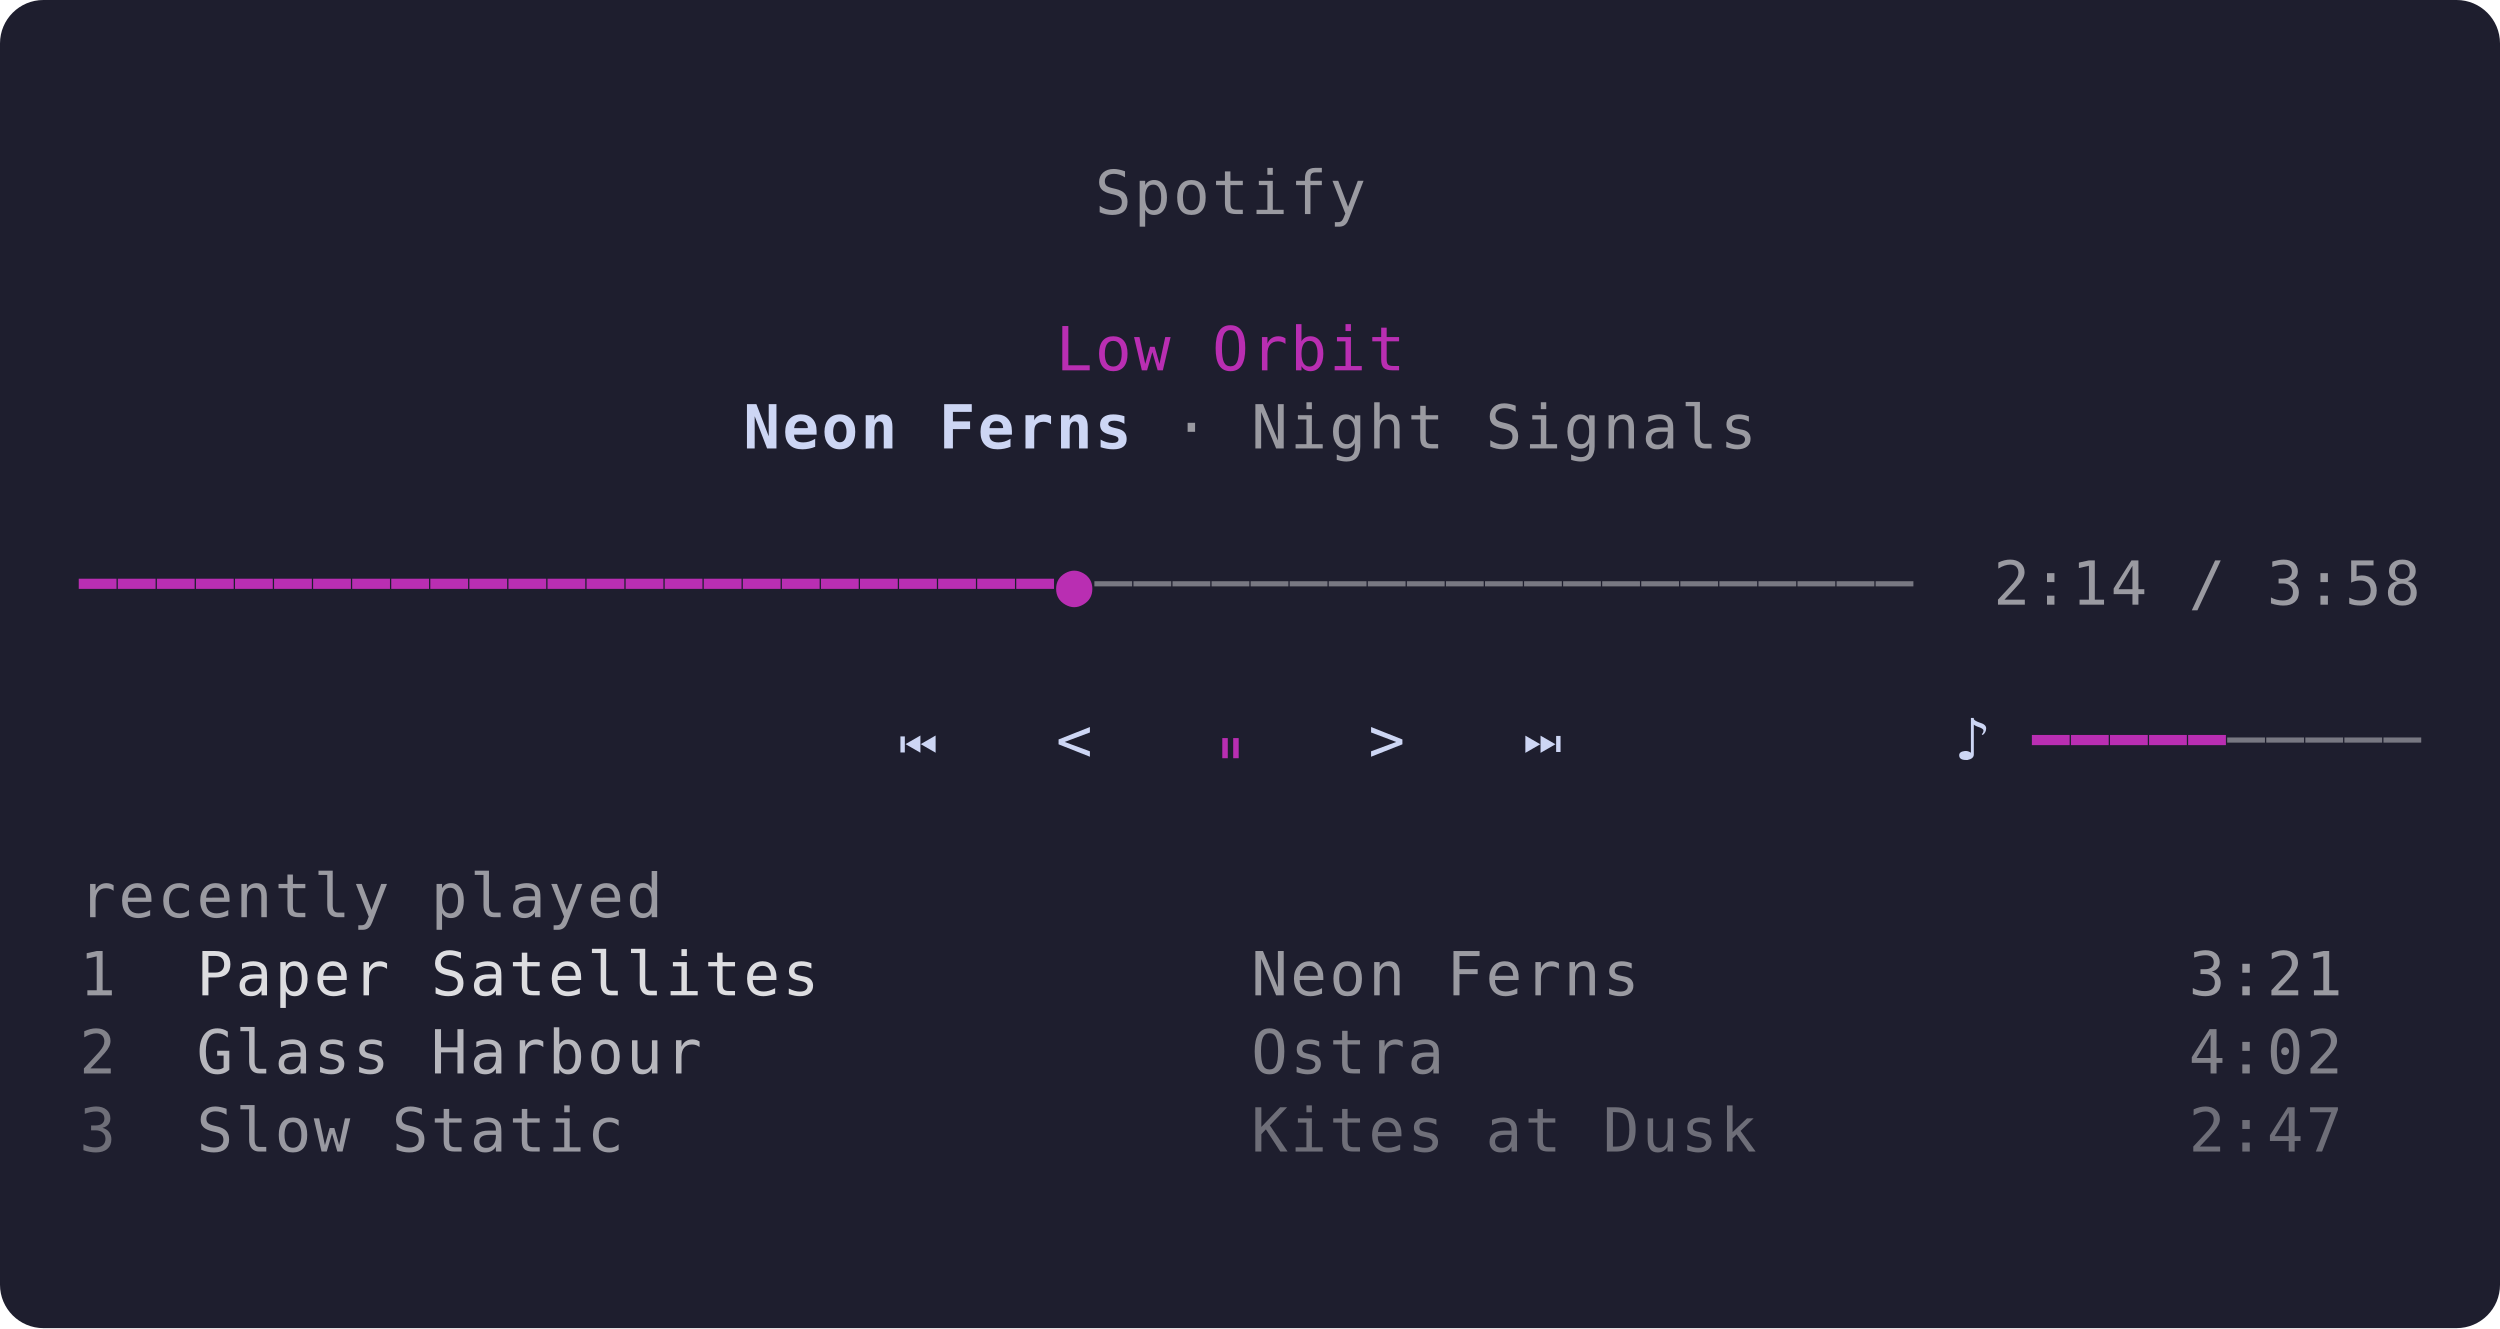
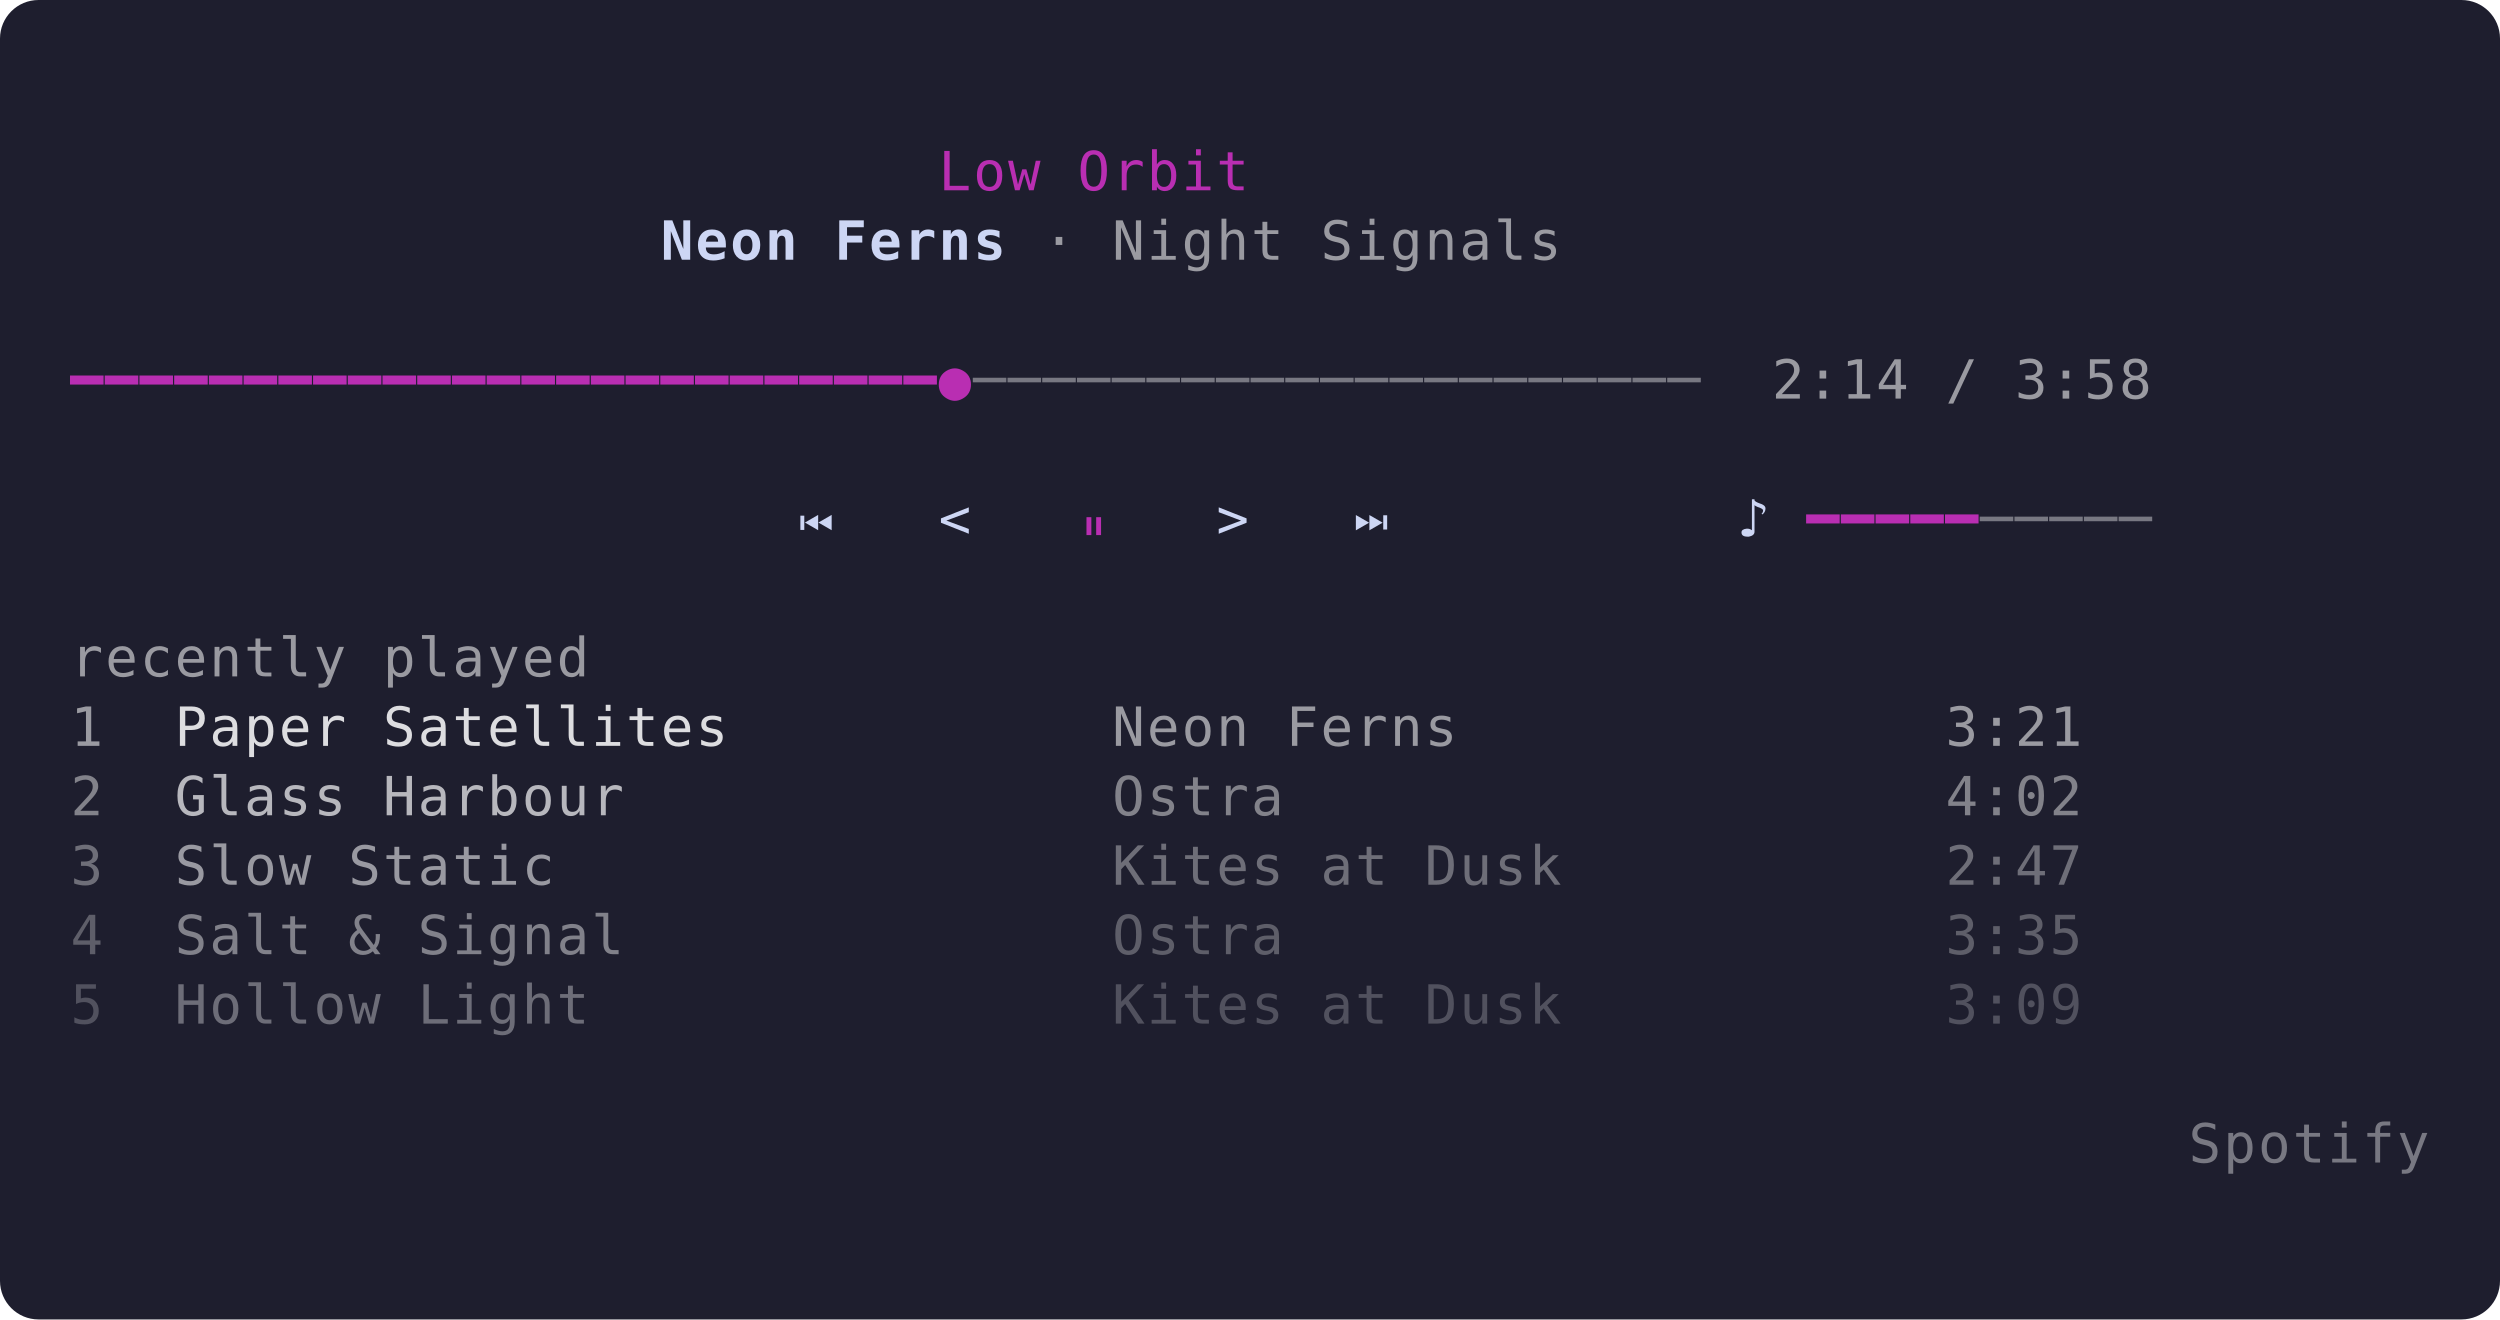
- <svg xmlns="http://www.w3.org/2000/svg" width="576" height="306" viewBox="0 0 576 306" role="img">
+ <svg xmlns="http://www.w3.org/2000/svg" width="648" height="342" viewBox="0 0 648 342" role="img">
  <rect width="100%" height="100%" rx="10" fill="#1e1e2e" />
  <g font-family="SF Mono, Menlo, Consolas, DejaVu Sans Mono, monospace" font-size="14">
-     <text x="256.5" y="49.32" text-anchor="middle" fill="#9a9aa1">S</text>
-     <text x="265.5" y="49.32" text-anchor="middle" fill="#9a9aa1">p</text>
-     <text x="274.5" y="49.32" text-anchor="middle" fill="#9a9aa1">o</text>
-     <text x="283.5" y="49.32" text-anchor="middle" fill="#9a9aa1">t</text>
-     <text x="292.5" y="49.32" text-anchor="middle" fill="#9a9aa1">i</text>
-     <text x="301.5" y="49.32" text-anchor="middle" fill="#9a9aa1">f</text>
-     <text x="310.5" y="49.32" text-anchor="middle" fill="#9a9aa1">y</text>
-     <text x="247.5" y="85.32" text-anchor="middle" fill="#b92eb2">L</text>
-     <text x="256.5" y="85.32" text-anchor="middle" fill="#b92eb2">o</text>
-     <text x="265.5" y="85.32" text-anchor="middle" fill="#b92eb2">w</text>
-     <text x="283.5" y="85.32" text-anchor="middle" fill="#b92eb2">O</text>
-     <text x="292.5" y="85.32" text-anchor="middle" fill="#b92eb2">r</text>
-     <text x="301.5" y="85.32" text-anchor="middle" fill="#b92eb2">b</text>
-     <text x="310.5" y="85.32" text-anchor="middle" fill="#b92eb2">i</text>
-     <text x="319.5" y="85.32" text-anchor="middle" fill="#b92eb2">t</text>
-     <text x="175.5" y="103.32" text-anchor="middle" fill="#cdd6f4" font-weight="bold">N</text>
-     <text x="184.5" y="103.32" text-anchor="middle" fill="#cdd6f4" font-weight="bold">e</text>
-     <text x="193.5" y="103.32" text-anchor="middle" fill="#cdd6f4" font-weight="bold">o</text>
-     <text x="202.5" y="103.32" text-anchor="middle" fill="#cdd6f4" font-weight="bold">n</text>
-     <text x="220.5" y="103.32" text-anchor="middle" fill="#cdd6f4" font-weight="bold">F</text>
-     <text x="229.5" y="103.32" text-anchor="middle" fill="#cdd6f4" font-weight="bold">e</text>
-     <text x="238.5" y="103.32" text-anchor="middle" fill="#cdd6f4" font-weight="bold">r</text>
-     <text x="247.5" y="103.32" text-anchor="middle" fill="#cdd6f4" font-weight="bold">n</text>
-     <text x="256.5" y="103.32" text-anchor="middle" fill="#cdd6f4" font-weight="bold">s</text>
-     <text x="274.5" y="103.32" text-anchor="middle" fill="#9a9aa1">·</text>
-     <text x="292.5" y="103.32" text-anchor="middle" fill="#9a9aa1">N</text>
-     <text x="301.5" y="103.32" text-anchor="middle" fill="#9a9aa1">i</text>
-     <text x="310.5" y="103.32" text-anchor="middle" fill="#9a9aa1">g</text>
-     <text x="319.5" y="103.32" text-anchor="middle" fill="#9a9aa1">h</text>
-     <text x="328.5" y="103.32" text-anchor="middle" fill="#9a9aa1">t</text>
-     <text x="346.5" y="103.32" text-anchor="middle" fill="#9a9aa1">S</text>
-     <text x="355.5" y="103.32" text-anchor="middle" fill="#9a9aa1">i</text>
-     <text x="364.5" y="103.32" text-anchor="middle" fill="#9a9aa1">g</text>
-     <text x="373.5" y="103.32" text-anchor="middle" fill="#9a9aa1">n</text>
-     <text x="382.5" y="103.32" text-anchor="middle" fill="#9a9aa1">a</text>
-     <text x="391.5" y="103.32" text-anchor="middle" fill="#9a9aa1">l</text>
-     <text x="400.5" y="103.32" text-anchor="middle" fill="#9a9aa1">s</text>
-     <text x="22.5" y="139.32" text-anchor="middle" fill="#b92eb2">━</text>
-     <text x="31.5" y="139.32" text-anchor="middle" fill="#b92eb2">━</text>
-     <text x="40.5" y="139.32" text-anchor="middle" fill="#b92eb2">━</text>
-     <text x="49.5" y="139.32" text-anchor="middle" fill="#b92eb2">━</text>
-     <text x="58.5" y="139.32" text-anchor="middle" fill="#b92eb2">━</text>
-     <text x="67.5" y="139.32" text-anchor="middle" fill="#b92eb2">━</text>
-     <text x="76.5" y="139.32" text-anchor="middle" fill="#b92eb2">━</text>
-     <text x="85.5" y="139.32" text-anchor="middle" fill="#b92eb2">━</text>
-     <text x="94.5" y="139.32" text-anchor="middle" fill="#b92eb2">━</text>
-     <text x="103.5" y="139.32" text-anchor="middle" fill="#b92eb2">━</text>
-     <text x="112.5" y="139.32" text-anchor="middle" fill="#b92eb2">━</text>
-     <text x="121.5" y="139.32" text-anchor="middle" fill="#b92eb2">━</text>
-     <text x="130.5" y="139.32" text-anchor="middle" fill="#b92eb2">━</text>
-     <text x="139.5" y="139.32" text-anchor="middle" fill="#b92eb2">━</text>
-     <text x="148.5" y="139.32" text-anchor="middle" fill="#b92eb2">━</text>
-     <text x="157.5" y="139.32" text-anchor="middle" fill="#b92eb2">━</text>
-     <text x="166.5" y="139.32" text-anchor="middle" fill="#b92eb2">━</text>
-     <text x="175.5" y="139.32" text-anchor="middle" fill="#b92eb2">━</text>
-     <text x="184.5" y="139.32" text-anchor="middle" fill="#b92eb2">━</text>
-     <text x="193.5" y="139.32" text-anchor="middle" fill="#b92eb2">━</text>
-     <text x="202.5" y="139.32" text-anchor="middle" fill="#b92eb2">━</text>
-     <text x="211.5" y="139.32" text-anchor="middle" fill="#b92eb2">━</text>
-     <text x="220.5" y="139.32" text-anchor="middle" fill="#b92eb2">━</text>
-     <text x="229.5" y="139.32" text-anchor="middle" fill="#b92eb2">━</text>
-     <text x="238.5" y="139.32" text-anchor="middle" fill="#b92eb2">━</text>
-     <text x="247.5" y="139.32" text-anchor="middle" fill="#b92eb2">●</text>
-     <text x="256.5" y="139.32" text-anchor="middle" fill="#787882">─</text>
-     <text x="265.5" y="139.32" text-anchor="middle" fill="#787882">─</text>
-     <text x="274.5" y="139.32" text-anchor="middle" fill="#787882">─</text>
-     <text x="283.5" y="139.32" text-anchor="middle" fill="#787882">─</text>
-     <text x="292.5" y="139.32" text-anchor="middle" fill="#787882">─</text>
-     <text x="301.5" y="139.32" text-anchor="middle" fill="#787882">─</text>
-     <text x="310.5" y="139.32" text-anchor="middle" fill="#787882">─</text>
-     <text x="319.5" y="139.32" text-anchor="middle" fill="#787882">─</text>
-     <text x="328.5" y="139.32" text-anchor="middle" fill="#787882">─</text>
-     <text x="337.5" y="139.32" text-anchor="middle" fill="#787882">─</text>
-     <text x="346.5" y="139.32" text-anchor="middle" fill="#787882">─</text>
-     <text x="355.5" y="139.32" text-anchor="middle" fill="#787882">─</text>
-     <text x="364.5" y="139.32" text-anchor="middle" fill="#787882">─</text>
-     <text x="373.5" y="139.32" text-anchor="middle" fill="#787882">─</text>
-     <text x="382.5" y="139.32" text-anchor="middle" fill="#787882">─</text>
-     <text x="391.5" y="139.32" text-anchor="middle" fill="#787882">─</text>
-     <text x="400.5" y="139.32" text-anchor="middle" fill="#787882">─</text>
-     <text x="409.5" y="139.32" text-anchor="middle" fill="#787882">─</text>
-     <text x="418.5" y="139.32" text-anchor="middle" fill="#787882">─</text>
-     <text x="427.5" y="139.32" text-anchor="middle" fill="#787882">─</text>
-     <text x="436.5" y="139.32" text-anchor="middle" fill="#787882">─</text>
-     <text x="463.5" y="139.32" text-anchor="middle" fill="#9a9aa1">2</text>
-     <text x="472.5" y="139.32" text-anchor="middle" fill="#9a9aa1">:</text>
-     <text x="481.5" y="139.32" text-anchor="middle" fill="#9a9aa1">1</text>
-     <text x="490.5" y="139.32" text-anchor="middle" fill="#9a9aa1">4</text>
-     <text x="508.5" y="139.32" text-anchor="middle" fill="#9a9aa1">/</text>
-     <text x="526.5" y="139.32" text-anchor="middle" fill="#9a9aa1">3</text>
-     <text x="535.5" y="139.32" text-anchor="middle" fill="#9a9aa1">:</text>
-     <text x="544.5" y="139.32" text-anchor="middle" fill="#9a9aa1">5</text>
-     <text x="553.5" y="139.32" text-anchor="middle" fill="#9a9aa1">8</text>
-     <text x="211.5" y="175.32" text-anchor="middle" fill="#cdd6f4">⏮</text>
-     <text x="247.5" y="175.32" text-anchor="middle" fill="#cdd6f4">&lt;</text>
-     <text x="283.5" y="175.32" text-anchor="middle" fill="#b92eb2">⏸</text>
-     <text x="319.5" y="175.32" text-anchor="middle" fill="#cdd6f4">&gt;</text>
-     <text x="355.5" y="175.32" text-anchor="middle" fill="#cdd6f4">⏭</text>
-     <text x="454.5" y="175.32" text-anchor="middle" fill="#cdd6f4">♪</text>
-     <text x="472.5" y="175.32" text-anchor="middle" fill="#b92eb2">━</text>
-     <text x="481.5" y="175.32" text-anchor="middle" fill="#b92eb2">━</text>
-     <text x="490.5" y="175.32" text-anchor="middle" fill="#b92eb2">━</text>
-     <text x="499.5" y="175.32" text-anchor="middle" fill="#b92eb2">━</text>
-     <text x="508.5" y="175.32" text-anchor="middle" fill="#b92eb2">━</text>
-     <text x="517.5" y="175.32" text-anchor="middle" fill="#787882">─</text>
-     <text x="526.5" y="175.32" text-anchor="middle" fill="#787882">─</text>
-     <text x="535.5" y="175.32" text-anchor="middle" fill="#787882">─</text>
-     <text x="544.5" y="175.32" text-anchor="middle" fill="#787882">─</text>
-     <text x="553.5" y="175.32" text-anchor="middle" fill="#787882">─</text>
-     <text x="22.5" y="211.32" text-anchor="middle" fill="#9a9aa1">r</text>
-     <text x="31.5" y="211.32" text-anchor="middle" fill="#9a9aa1">e</text>
-     <text x="40.5" y="211.32" text-anchor="middle" fill="#9a9aa1">c</text>
-     <text x="49.5" y="211.32" text-anchor="middle" fill="#9a9aa1">e</text>
-     <text x="58.5" y="211.32" text-anchor="middle" fill="#9a9aa1">n</text>
-     <text x="67.5" y="211.32" text-anchor="middle" fill="#9a9aa1">t</text>
-     <text x="76.5" y="211.32" text-anchor="middle" fill="#9a9aa1">l</text>
-     <text x="85.5" y="211.32" text-anchor="middle" fill="#9a9aa1">y</text>
-     <text x="103.5" y="211.32" text-anchor="middle" fill="#9a9aa1">p</text>
-     <text x="112.5" y="211.32" text-anchor="middle" fill="#9a9aa1">l</text>
-     <text x="121.5" y="211.32" text-anchor="middle" fill="#9a9aa1">a</text>
-     <text x="130.5" y="211.32" text-anchor="middle" fill="#9a9aa1">y</text>
-     <text x="139.5" y="211.32" text-anchor="middle" fill="#9a9aa1">e</text>
-     <text x="148.5" y="211.32" text-anchor="middle" fill="#9a9aa1">d</text>
-     <text x="22.5" y="229.32" text-anchor="middle" fill="#9a9aa1">1</text>
-     <text x="49.5" y="229.32" text-anchor="middle" fill="#dddde0">P</text>
-     <text x="58.5" y="229.32" text-anchor="middle" fill="#dddde0">a</text>
-     <text x="67.5" y="229.32" text-anchor="middle" fill="#dddde0">p</text>
-     <text x="76.5" y="229.32" text-anchor="middle" fill="#dddde0">e</text>
-     <text x="85.5" y="229.32" text-anchor="middle" fill="#dddde0">r</text>
-     <text x="103.5" y="229.32" text-anchor="middle" fill="#dddde0">S</text>
-     <text x="112.5" y="229.32" text-anchor="middle" fill="#dddde0">a</text>
-     <text x="121.5" y="229.32" text-anchor="middle" fill="#dddde0">t</text>
-     <text x="130.5" y="229.32" text-anchor="middle" fill="#dddde0">e</text>
-     <text x="139.5" y="229.32" text-anchor="middle" fill="#dddde0">l</text>
-     <text x="148.5" y="229.32" text-anchor="middle" fill="#dddde0">l</text>
-     <text x="157.5" y="229.32" text-anchor="middle" fill="#dddde0">i</text>
-     <text x="166.5" y="229.32" text-anchor="middle" fill="#dddde0">t</text>
-     <text x="175.5" y="229.32" text-anchor="middle" fill="#dddde0">e</text>
-     <text x="184.5" y="229.32" text-anchor="middle" fill="#dddde0">s</text>
-     <text x="292.5" y="229.32" text-anchor="middle" fill="#9a9aa1">N</text>
-     <text x="301.5" y="229.32" text-anchor="middle" fill="#9a9aa1">e</text>
-     <text x="310.5" y="229.32" text-anchor="middle" fill="#9a9aa1">o</text>
-     <text x="319.5" y="229.32" text-anchor="middle" fill="#9a9aa1">n</text>
-     <text x="337.5" y="229.32" text-anchor="middle" fill="#9a9aa1">F</text>
-     <text x="346.5" y="229.32" text-anchor="middle" fill="#9a9aa1">e</text>
-     <text x="355.5" y="229.32" text-anchor="middle" fill="#9a9aa1">r</text>
-     <text x="364.5" y="229.32" text-anchor="middle" fill="#9a9aa1">n</text>
-     <text x="373.5" y="229.32" text-anchor="middle" fill="#9a9aa1">s</text>
-     <text x="508.5" y="229.32" text-anchor="middle" fill="#9a9aa1">3</text>
-     <text x="517.5" y="229.32" text-anchor="middle" fill="#9a9aa1">:</text>
-     <text x="526.5" y="229.32" text-anchor="middle" fill="#9a9aa1">2</text>
-     <text x="535.5" y="229.32" text-anchor="middle" fill="#9a9aa1">1</text>
-     <text x="22.5" y="247.32" text-anchor="middle" fill="#82828a">2</text>
-     <text x="49.5" y="247.32" text-anchor="middle" fill="#b7b7bd">G</text>
-     <text x="58.5" y="247.32" text-anchor="middle" fill="#b7b7bd">l</text>
-     <text x="67.5" y="247.32" text-anchor="middle" fill="#b7b7bd">a</text>
-     <text x="76.5" y="247.32" text-anchor="middle" fill="#b7b7bd">s</text>
-     <text x="85.5" y="247.32" text-anchor="middle" fill="#b7b7bd">s</text>
-     <text x="103.5" y="247.32" text-anchor="middle" fill="#b7b7bd">H</text>
-     <text x="112.5" y="247.32" text-anchor="middle" fill="#b7b7bd">a</text>
-     <text x="121.5" y="247.32" text-anchor="middle" fill="#b7b7bd">r</text>
-     <text x="130.5" y="247.32" text-anchor="middle" fill="#b7b7bd">b</text>
-     <text x="139.5" y="247.32" text-anchor="middle" fill="#b7b7bd">o</text>
-     <text x="148.5" y="247.32" text-anchor="middle" fill="#b7b7bd">u</text>
-     <text x="157.5" y="247.32" text-anchor="middle" fill="#b7b7bd">r</text>
-     <text x="292.5" y="247.32" text-anchor="middle" fill="#82828a">O</text>
-     <text x="301.5" y="247.32" text-anchor="middle" fill="#82828a">s</text>
-     <text x="310.5" y="247.32" text-anchor="middle" fill="#82828a">t</text>
-     <text x="319.5" y="247.32" text-anchor="middle" fill="#82828a">r</text>
-     <text x="328.5" y="247.32" text-anchor="middle" fill="#82828a">a</text>
-     <text x="508.5" y="247.32" text-anchor="middle" fill="#82828a">4</text>
-     <text x="517.5" y="247.32" text-anchor="middle" fill="#82828a">:</text>
-     <text x="526.5" y="247.32" text-anchor="middle" fill="#82828a">0</text>
-     <text x="535.5" y="247.32" text-anchor="middle" fill="#82828a">2</text>
-     <text x="22.5" y="265.32" text-anchor="middle" fill="#6e6e78">3</text>
-     <text x="49.5" y="265.32" text-anchor="middle" fill="#9999a1">S</text>
-     <text x="58.5" y="265.32" text-anchor="middle" fill="#9999a1">l</text>
-     <text x="67.5" y="265.32" text-anchor="middle" fill="#9999a1">o</text>
-     <text x="76.5" y="265.32" text-anchor="middle" fill="#9999a1">w</text>
-     <text x="94.5" y="265.32" text-anchor="middle" fill="#9999a1">S</text>
-     <text x="103.5" y="265.32" text-anchor="middle" fill="#9999a1">t</text>
-     <text x="112.5" y="265.32" text-anchor="middle" fill="#9999a1">a</text>
-     <text x="121.5" y="265.32" text-anchor="middle" fill="#9999a1">t</text>
-     <text x="130.5" y="265.32" text-anchor="middle" fill="#9999a1">i</text>
-     <text x="139.5" y="265.32" text-anchor="middle" fill="#9999a1">c</text>
-     <text x="292.5" y="265.32" text-anchor="middle" fill="#6e6e78">K</text>
-     <text x="301.5" y="265.32" text-anchor="middle" fill="#6e6e78">i</text>
-     <text x="310.5" y="265.32" text-anchor="middle" fill="#6e6e78">t</text>
-     <text x="319.5" y="265.32" text-anchor="middle" fill="#6e6e78">e</text>
-     <text x="328.5" y="265.32" text-anchor="middle" fill="#6e6e78">s</text>
-     <text x="346.5" y="265.32" text-anchor="middle" fill="#6e6e78">a</text>
-     <text x="355.5" y="265.32" text-anchor="middle" fill="#6e6e78">t</text>
-     <text x="373.5" y="265.32" text-anchor="middle" fill="#6e6e78">D</text>
-     <text x="382.5" y="265.32" text-anchor="middle" fill="#6e6e78">u</text>
-     <text x="391.5" y="265.32" text-anchor="middle" fill="#6e6e78">s</text>
-     <text x="400.5" y="265.32" text-anchor="middle" fill="#6e6e78">k</text>
-     <text x="508.5" y="265.32" text-anchor="middle" fill="#6e6e78">2</text>
-     <text x="517.5" y="265.32" text-anchor="middle" fill="#6e6e78">:</text>
-     <text x="526.5" y="265.32" text-anchor="middle" fill="#6e6e78">4</text>
-     <text x="535.5" y="265.32" text-anchor="middle" fill="#6e6e78">7</text>
+     <text x="247.5" y="49.32" text-anchor="middle" fill="#b92eb2">L</text>
+     <text x="256.5" y="49.32" text-anchor="middle" fill="#b92eb2">o</text>
+     <text x="265.5" y="49.32" text-anchor="middle" fill="#b92eb2">w</text>
+     <text x="283.5" y="49.32" text-anchor="middle" fill="#b92eb2">O</text>
+     <text x="292.5" y="49.32" text-anchor="middle" fill="#b92eb2">r</text>
+     <text x="301.5" y="49.32" text-anchor="middle" fill="#b92eb2">b</text>
+     <text x="310.5" y="49.32" text-anchor="middle" fill="#b92eb2">i</text>
+     <text x="319.5" y="49.32" text-anchor="middle" fill="#b92eb2">t</text>
+     <text x="175.5" y="67.32" text-anchor="middle" fill="#cdd6f4" font-weight="bold">N</text>
+     <text x="184.5" y="67.32" text-anchor="middle" fill="#cdd6f4" font-weight="bold">e</text>
+     <text x="193.5" y="67.32" text-anchor="middle" fill="#cdd6f4" font-weight="bold">o</text>
+     <text x="202.5" y="67.32" text-anchor="middle" fill="#cdd6f4" font-weight="bold">n</text>
+     <text x="220.5" y="67.32" text-anchor="middle" fill="#cdd6f4" font-weight="bold">F</text>
+     <text x="229.5" y="67.32" text-anchor="middle" fill="#cdd6f4" font-weight="bold">e</text>
+     <text x="238.5" y="67.32" text-anchor="middle" fill="#cdd6f4" font-weight="bold">r</text>
+     <text x="247.5" y="67.32" text-anchor="middle" fill="#cdd6f4" font-weight="bold">n</text>
+     <text x="256.5" y="67.32" text-anchor="middle" fill="#cdd6f4" font-weight="bold">s</text>
+     <text x="274.5" y="67.32" text-anchor="middle" fill="#9a9aa1">·</text>
+     <text x="292.5" y="67.32" text-anchor="middle" fill="#9a9aa1">N</text>
+     <text x="301.5" y="67.32" text-anchor="middle" fill="#9a9aa1">i</text>
+     <text x="310.5" y="67.32" text-anchor="middle" fill="#9a9aa1">g</text>
+     <text x="319.5" y="67.32" text-anchor="middle" fill="#9a9aa1">h</text>
+     <text x="328.5" y="67.32" text-anchor="middle" fill="#9a9aa1">t</text>
+     <text x="346.5" y="67.32" text-anchor="middle" fill="#9a9aa1">S</text>
+     <text x="355.5" y="67.32" text-anchor="middle" fill="#9a9aa1">i</text>
+     <text x="364.5" y="67.32" text-anchor="middle" fill="#9a9aa1">g</text>
+     <text x="373.5" y="67.32" text-anchor="middle" fill="#9a9aa1">n</text>
+     <text x="382.5" y="67.32" text-anchor="middle" fill="#9a9aa1">a</text>
+     <text x="391.5" y="67.32" text-anchor="middle" fill="#9a9aa1">l</text>
+     <text x="400.5" y="67.32" text-anchor="middle" fill="#9a9aa1">s</text>
+     <text x="22.5" y="103.32" text-anchor="middle" fill="#b92eb2">━</text>
+     <text x="31.5" y="103.32" text-anchor="middle" fill="#b92eb2">━</text>
+     <text x="40.5" y="103.32" text-anchor="middle" fill="#b92eb2">━</text>
+     <text x="49.5" y="103.32" text-anchor="middle" fill="#b92eb2">━</text>
+     <text x="58.5" y="103.32" text-anchor="middle" fill="#b92eb2">━</text>
+     <text x="67.5" y="103.32" text-anchor="middle" fill="#b92eb2">━</text>
+     <text x="76.5" y="103.32" text-anchor="middle" fill="#b92eb2">━</text>
+     <text x="85.5" y="103.32" text-anchor="middle" fill="#b92eb2">━</text>
+     <text x="94.5" y="103.32" text-anchor="middle" fill="#b92eb2">━</text>
+     <text x="103.5" y="103.32" text-anchor="middle" fill="#b92eb2">━</text>
+     <text x="112.5" y="103.32" text-anchor="middle" fill="#b92eb2">━</text>
+     <text x="121.5" y="103.32" text-anchor="middle" fill="#b92eb2">━</text>
+     <text x="130.5" y="103.32" text-anchor="middle" fill="#b92eb2">━</text>
+     <text x="139.5" y="103.32" text-anchor="middle" fill="#b92eb2">━</text>
+     <text x="148.5" y="103.32" text-anchor="middle" fill="#b92eb2">━</text>
+     <text x="157.5" y="103.32" text-anchor="middle" fill="#b92eb2">━</text>
+     <text x="166.5" y="103.32" text-anchor="middle" fill="#b92eb2">━</text>
+     <text x="175.5" y="103.32" text-anchor="middle" fill="#b92eb2">━</text>
+     <text x="184.5" y="103.32" text-anchor="middle" fill="#b92eb2">━</text>
+     <text x="193.5" y="103.32" text-anchor="middle" fill="#b92eb2">━</text>
+     <text x="202.5" y="103.32" text-anchor="middle" fill="#b92eb2">━</text>
+     <text x="211.5" y="103.32" text-anchor="middle" fill="#b92eb2">━</text>
+     <text x="220.5" y="103.32" text-anchor="middle" fill="#b92eb2">━</text>
+     <text x="229.5" y="103.32" text-anchor="middle" fill="#b92eb2">━</text>
+     <text x="238.5" y="103.32" text-anchor="middle" fill="#b92eb2">━</text>
+     <text x="247.5" y="103.32" text-anchor="middle" fill="#b92eb2">●</text>
+     <text x="256.5" y="103.32" text-anchor="middle" fill="#787882">─</text>
+     <text x="265.5" y="103.32" text-anchor="middle" fill="#787882">─</text>
+     <text x="274.5" y="103.32" text-anchor="middle" fill="#787882">─</text>
+     <text x="283.5" y="103.32" text-anchor="middle" fill="#787882">─</text>
+     <text x="292.5" y="103.32" text-anchor="middle" fill="#787882">─</text>
+     <text x="301.5" y="103.32" text-anchor="middle" fill="#787882">─</text>
+     <text x="310.5" y="103.32" text-anchor="middle" fill="#787882">─</text>
+     <text x="319.5" y="103.32" text-anchor="middle" fill="#787882">─</text>
+     <text x="328.5" y="103.32" text-anchor="middle" fill="#787882">─</text>
+     <text x="337.5" y="103.32" text-anchor="middle" fill="#787882">─</text>
+     <text x="346.5" y="103.32" text-anchor="middle" fill="#787882">─</text>
+     <text x="355.5" y="103.32" text-anchor="middle" fill="#787882">─</text>
+     <text x="364.5" y="103.32" text-anchor="middle" fill="#787882">─</text>
+     <text x="373.5" y="103.32" text-anchor="middle" fill="#787882">─</text>
+     <text x="382.5" y="103.32" text-anchor="middle" fill="#787882">─</text>
+     <text x="391.5" y="103.32" text-anchor="middle" fill="#787882">─</text>
+     <text x="400.5" y="103.32" text-anchor="middle" fill="#787882">─</text>
+     <text x="409.5" y="103.32" text-anchor="middle" fill="#787882">─</text>
+     <text x="418.5" y="103.32" text-anchor="middle" fill="#787882">─</text>
+     <text x="427.5" y="103.32" text-anchor="middle" fill="#787882">─</text>
+     <text x="436.5" y="103.32" text-anchor="middle" fill="#787882">─</text>
+     <text x="463.5" y="103.32" text-anchor="middle" fill="#9a9aa1">2</text>
+     <text x="472.5" y="103.32" text-anchor="middle" fill="#9a9aa1">:</text>
+     <text x="481.5" y="103.32" text-anchor="middle" fill="#9a9aa1">1</text>
+     <text x="490.5" y="103.32" text-anchor="middle" fill="#9a9aa1">4</text>
+     <text x="508.5" y="103.32" text-anchor="middle" fill="#9a9aa1">/</text>
+     <text x="526.5" y="103.32" text-anchor="middle" fill="#9a9aa1">3</text>
+     <text x="535.5" y="103.32" text-anchor="middle" fill="#9a9aa1">:</text>
+     <text x="544.5" y="103.32" text-anchor="middle" fill="#9a9aa1">5</text>
+     <text x="553.5" y="103.32" text-anchor="middle" fill="#9a9aa1">8</text>
+     <text x="211.5" y="139.32" text-anchor="middle" fill="#cdd6f4">⏮</text>
+     <text x="247.5" y="139.32" text-anchor="middle" fill="#cdd6f4">&lt;</text>
+     <text x="283.5" y="139.32" text-anchor="middle" fill="#b92eb2">⏸</text>
+     <text x="319.5" y="139.32" text-anchor="middle" fill="#cdd6f4">&gt;</text>
+     <text x="355.5" y="139.32" text-anchor="middle" fill="#cdd6f4">⏭</text>
+     <text x="454.5" y="139.32" text-anchor="middle" fill="#cdd6f4">♪</text>
+     <text x="472.5" y="139.32" text-anchor="middle" fill="#b92eb2">━</text>
+     <text x="481.5" y="139.32" text-anchor="middle" fill="#b92eb2">━</text>
+     <text x="490.5" y="139.32" text-anchor="middle" fill="#b92eb2">━</text>
+     <text x="499.5" y="139.32" text-anchor="middle" fill="#b92eb2">━</text>
+     <text x="508.5" y="139.32" text-anchor="middle" fill="#b92eb2">━</text>
+     <text x="517.5" y="139.32" text-anchor="middle" fill="#787882">─</text>
+     <text x="526.5" y="139.32" text-anchor="middle" fill="#787882">─</text>
+     <text x="535.5" y="139.32" text-anchor="middle" fill="#787882">─</text>
+     <text x="544.5" y="139.32" text-anchor="middle" fill="#787882">─</text>
+     <text x="553.5" y="139.32" text-anchor="middle" fill="#787882">─</text>
+     <text x="22.5" y="175.32" text-anchor="middle" fill="#9a9aa1">r</text>
+     <text x="31.5" y="175.32" text-anchor="middle" fill="#9a9aa1">e</text>
+     <text x="40.5" y="175.32" text-anchor="middle" fill="#9a9aa1">c</text>
+     <text x="49.5" y="175.32" text-anchor="middle" fill="#9a9aa1">e</text>
+     <text x="58.5" y="175.32" text-anchor="middle" fill="#9a9aa1">n</text>
+     <text x="67.5" y="175.32" text-anchor="middle" fill="#9a9aa1">t</text>
+     <text x="76.5" y="175.32" text-anchor="middle" fill="#9a9aa1">l</text>
+     <text x="85.5" y="175.32" text-anchor="middle" fill="#9a9aa1">y</text>
+     <text x="103.5" y="175.32" text-anchor="middle" fill="#9a9aa1">p</text>
+     <text x="112.5" y="175.32" text-anchor="middle" fill="#9a9aa1">l</text>
+     <text x="121.5" y="175.32" text-anchor="middle" fill="#9a9aa1">a</text>
+     <text x="130.5" y="175.32" text-anchor="middle" fill="#9a9aa1">y</text>
+     <text x="139.5" y="175.32" text-anchor="middle" fill="#9a9aa1">e</text>
+     <text x="148.5" y="175.32" text-anchor="middle" fill="#9a9aa1">d</text>
+     <text x="22.5" y="193.32" text-anchor="middle" fill="#9a9aa1">1</text>
+     <text x="49.5" y="193.32" text-anchor="middle" fill="#dddde0">P</text>
+     <text x="58.5" y="193.32" text-anchor="middle" fill="#dddde0">a</text>
+     <text x="67.5" y="193.32" text-anchor="middle" fill="#dddde0">p</text>
+     <text x="76.5" y="193.32" text-anchor="middle" fill="#dddde0">e</text>
+     <text x="85.5" y="193.32" text-anchor="middle" fill="#dddde0">r</text>
+     <text x="103.5" y="193.32" text-anchor="middle" fill="#dddde0">S</text>
+     <text x="112.5" y="193.32" text-anchor="middle" fill="#dddde0">a</text>
+     <text x="121.5" y="193.32" text-anchor="middle" fill="#dddde0">t</text>
+     <text x="130.5" y="193.32" text-anchor="middle" fill="#dddde0">e</text>
+     <text x="139.5" y="193.32" text-anchor="middle" fill="#dddde0">l</text>
+     <text x="148.5" y="193.32" text-anchor="middle" fill="#dddde0">l</text>
+     <text x="157.5" y="193.32" text-anchor="middle" fill="#dddde0">i</text>
+     <text x="166.5" y="193.32" text-anchor="middle" fill="#dddde0">t</text>
+     <text x="175.5" y="193.32" text-anchor="middle" fill="#dddde0">e</text>
+     <text x="184.5" y="193.32" text-anchor="middle" fill="#dddde0">s</text>
+     <text x="292.5" y="193.32" text-anchor="middle" fill="#9a9aa1">N</text>
+     <text x="301.5" y="193.32" text-anchor="middle" fill="#9a9aa1">e</text>
+     <text x="310.5" y="193.32" text-anchor="middle" fill="#9a9aa1">o</text>
+     <text x="319.5" y="193.32" text-anchor="middle" fill="#9a9aa1">n</text>
+     <text x="337.5" y="193.32" text-anchor="middle" fill="#9a9aa1">F</text>
+     <text x="346.5" y="193.32" text-anchor="middle" fill="#9a9aa1">e</text>
+     <text x="355.5" y="193.32" text-anchor="middle" fill="#9a9aa1">r</text>
+     <text x="364.5" y="193.32" text-anchor="middle" fill="#9a9aa1">n</text>
+     <text x="373.5" y="193.32" text-anchor="middle" fill="#9a9aa1">s</text>
+     <text x="508.5" y="193.32" text-anchor="middle" fill="#9a9aa1">3</text>
+     <text x="517.5" y="193.32" text-anchor="middle" fill="#9a9aa1">:</text>
+     <text x="526.5" y="193.32" text-anchor="middle" fill="#9a9aa1">2</text>
+     <text x="535.5" y="193.32" text-anchor="middle" fill="#9a9aa1">1</text>
+     <text x="22.5" y="211.32" text-anchor="middle" fill="#82828a">2</text>
+     <text x="49.5" y="211.32" text-anchor="middle" fill="#b7b7bd">G</text>
+     <text x="58.5" y="211.32" text-anchor="middle" fill="#b7b7bd">l</text>
+     <text x="67.5" y="211.32" text-anchor="middle" fill="#b7b7bd">a</text>
+     <text x="76.5" y="211.32" text-anchor="middle" fill="#b7b7bd">s</text>
+     <text x="85.5" y="211.32" text-anchor="middle" fill="#b7b7bd">s</text>
+     <text x="103.5" y="211.32" text-anchor="middle" fill="#b7b7bd">H</text>
+     <text x="112.5" y="211.32" text-anchor="middle" fill="#b7b7bd">a</text>
+     <text x="121.5" y="211.32" text-anchor="middle" fill="#b7b7bd">r</text>
+     <text x="130.5" y="211.32" text-anchor="middle" fill="#b7b7bd">b</text>
+     <text x="139.5" y="211.32" text-anchor="middle" fill="#b7b7bd">o</text>
+     <text x="148.5" y="211.32" text-anchor="middle" fill="#b7b7bd">u</text>
+     <text x="157.5" y="211.32" text-anchor="middle" fill="#b7b7bd">r</text>
+     <text x="292.5" y="211.32" text-anchor="middle" fill="#82828a">O</text>
+     <text x="301.5" y="211.32" text-anchor="middle" fill="#82828a">s</text>
+     <text x="310.5" y="211.32" text-anchor="middle" fill="#82828a">t</text>
+     <text x="319.5" y="211.32" text-anchor="middle" fill="#82828a">r</text>
+     <text x="328.5" y="211.32" text-anchor="middle" fill="#82828a">a</text>
+     <text x="508.5" y="211.32" text-anchor="middle" fill="#82828a">4</text>
+     <text x="517.5" y="211.32" text-anchor="middle" fill="#82828a">:</text>
+     <text x="526.5" y="211.32" text-anchor="middle" fill="#82828a">0</text>
+     <text x="535.5" y="211.32" text-anchor="middle" fill="#82828a">2</text>
+     <text x="22.5" y="229.32" text-anchor="middle" fill="#6e6e78">3</text>
+     <text x="49.5" y="229.32" text-anchor="middle" fill="#9999a1">S</text>
+     <text x="58.5" y="229.32" text-anchor="middle" fill="#9999a1">l</text>
+     <text x="67.5" y="229.32" text-anchor="middle" fill="#9999a1">o</text>
+     <text x="76.5" y="229.32" text-anchor="middle" fill="#9999a1">w</text>
+     <text x="94.5" y="229.32" text-anchor="middle" fill="#9999a1">S</text>
+     <text x="103.5" y="229.32" text-anchor="middle" fill="#9999a1">t</text>
+     <text x="112.5" y="229.32" text-anchor="middle" fill="#9999a1">a</text>
+     <text x="121.5" y="229.32" text-anchor="middle" fill="#9999a1">t</text>
+     <text x="130.5" y="229.32" text-anchor="middle" fill="#9999a1">i</text>
+     <text x="139.5" y="229.32" text-anchor="middle" fill="#9999a1">c</text>
+     <text x="292.5" y="229.32" text-anchor="middle" fill="#6e6e78">K</text>
+     <text x="301.5" y="229.32" text-anchor="middle" fill="#6e6e78">i</text>
+     <text x="310.5" y="229.32" text-anchor="middle" fill="#6e6e78">t</text>
+     <text x="319.5" y="229.32" text-anchor="middle" fill="#6e6e78">e</text>
+     <text x="328.5" y="229.32" text-anchor="middle" fill="#6e6e78">s</text>
+     <text x="346.5" y="229.32" text-anchor="middle" fill="#6e6e78">a</text>
+     <text x="355.5" y="229.32" text-anchor="middle" fill="#6e6e78">t</text>
+     <text x="373.5" y="229.32" text-anchor="middle" fill="#6e6e78">D</text>
+     <text x="382.5" y="229.32" text-anchor="middle" fill="#6e6e78">u</text>
+     <text x="391.5" y="229.32" text-anchor="middle" fill="#6e6e78">s</text>
+     <text x="400.5" y="229.32" text-anchor="middle" fill="#6e6e78">k</text>
+     <text x="508.5" y="229.32" text-anchor="middle" fill="#6e6e78">2</text>
+     <text x="517.5" y="229.32" text-anchor="middle" fill="#6e6e78">:</text>
+     <text x="526.5" y="229.32" text-anchor="middle" fill="#6e6e78">4</text>
+     <text x="535.5" y="229.32" text-anchor="middle" fill="#6e6e78">7</text>
+     <text x="22.5" y="247.32" text-anchor="middle" fill="#5e5e69">4</text>
+     <text x="49.5" y="247.32" text-anchor="middle" fill="#81818a">S</text>
+     <text x="58.5" y="247.32" text-anchor="middle" fill="#81818a">a</text>
+     <text x="67.5" y="247.32" text-anchor="middle" fill="#81818a">l</text>
+     <text x="76.5" y="247.32" text-anchor="middle" fill="#81818a">t</text>
+     <text x="94.5" y="247.32" text-anchor="middle" fill="#81818a">&amp;</text>
+     <text x="112.5" y="247.32" text-anchor="middle" fill="#81818a">S</text>
+     <text x="121.5" y="247.32" text-anchor="middle" fill="#81818a">i</text>
+     <text x="130.5" y="247.32" text-anchor="middle" fill="#81818a">g</text>
+     <text x="139.5" y="247.32" text-anchor="middle" fill="#81818a">n</text>
+     <text x="148.5" y="247.32" text-anchor="middle" fill="#81818a">a</text>
+     <text x="157.5" y="247.32" text-anchor="middle" fill="#81818a">l</text>
+     <text x="292.5" y="247.32" text-anchor="middle" fill="#5e5e69">O</text>
+     <text x="301.5" y="247.32" text-anchor="middle" fill="#5e5e69">s</text>
+     <text x="310.5" y="247.32" text-anchor="middle" fill="#5e5e69">t</text>
+     <text x="319.5" y="247.32" text-anchor="middle" fill="#5e5e69">r</text>
+     <text x="328.5" y="247.32" text-anchor="middle" fill="#5e5e69">a</text>
+     <text x="508.5" y="247.32" text-anchor="middle" fill="#5e5e69">3</text>
+     <text x="517.5" y="247.32" text-anchor="middle" fill="#5e5e69">:</text>
+     <text x="526.5" y="247.32" text-anchor="middle" fill="#5e5e69">3</text>
+     <text x="535.5" y="247.32" text-anchor="middle" fill="#5e5e69">5</text>
+     <text x="22.5" y="265.32" text-anchor="middle" fill="#51515e">5</text>
+     <text x="49.5" y="265.32" text-anchor="middle" fill="#6d6d78">H</text>
+     <text x="58.5" y="265.32" text-anchor="middle" fill="#6d6d78">o</text>
+     <text x="67.5" y="265.32" text-anchor="middle" fill="#6d6d78">l</text>
+     <text x="76.5" y="265.32" text-anchor="middle" fill="#6d6d78">l</text>
+     <text x="85.5" y="265.32" text-anchor="middle" fill="#6d6d78">o</text>
+     <text x="94.5" y="265.32" text-anchor="middle" fill="#6d6d78">w</text>
+     <text x="112.5" y="265.32" text-anchor="middle" fill="#6d6d78">L</text>
+     <text x="121.5" y="265.32" text-anchor="middle" fill="#6d6d78">i</text>
+     <text x="130.5" y="265.32" text-anchor="middle" fill="#6d6d78">g</text>
+     <text x="139.5" y="265.32" text-anchor="middle" fill="#6d6d78">h</text>
+     <text x="148.5" y="265.32" text-anchor="middle" fill="#6d6d78">t</text>
+     <text x="292.5" y="265.32" text-anchor="middle" fill="#51515e">K</text>
+     <text x="301.5" y="265.32" text-anchor="middle" fill="#51515e">i</text>
+     <text x="310.5" y="265.32" text-anchor="middle" fill="#51515e">t</text>
+     <text x="319.5" y="265.32" text-anchor="middle" fill="#51515e">e</text>
+     <text x="328.5" y="265.32" text-anchor="middle" fill="#51515e">s</text>
+     <text x="346.5" y="265.32" text-anchor="middle" fill="#51515e">a</text>
+     <text x="355.5" y="265.32" text-anchor="middle" fill="#51515e">t</text>
+     <text x="373.5" y="265.32" text-anchor="middle" fill="#51515e">D</text>
+     <text x="382.5" y="265.32" text-anchor="middle" fill="#51515e">u</text>
+     <text x="391.5" y="265.32" text-anchor="middle" fill="#51515e">s</text>
+     <text x="400.5" y="265.32" text-anchor="middle" fill="#51515e">k</text>
+     <text x="508.5" y="265.32" text-anchor="middle" fill="#51515e">3</text>
+     <text x="517.5" y="265.32" text-anchor="middle" fill="#51515e">:</text>
+     <text x="526.5" y="265.32" text-anchor="middle" fill="#51515e">0</text>
+     <text x="535.5" y="265.32" text-anchor="middle" fill="#51515e">9</text>
+     <text x="571.5" y="301.32" text-anchor="middle" fill="#787882">S</text>
+     <text x="580.5" y="301.32" text-anchor="middle" fill="#787882">p</text>
+     <text x="589.5" y="301.32" text-anchor="middle" fill="#787882">o</text>
+     <text x="598.5" y="301.32" text-anchor="middle" fill="#787882">t</text>
+     <text x="607.5" y="301.32" text-anchor="middle" fill="#787882">i</text>
+     <text x="616.5" y="301.32" text-anchor="middle" fill="#787882">f</text>
+     <text x="625.5" y="301.32" text-anchor="middle" fill="#787882">y</text>
  </g>
</svg>
